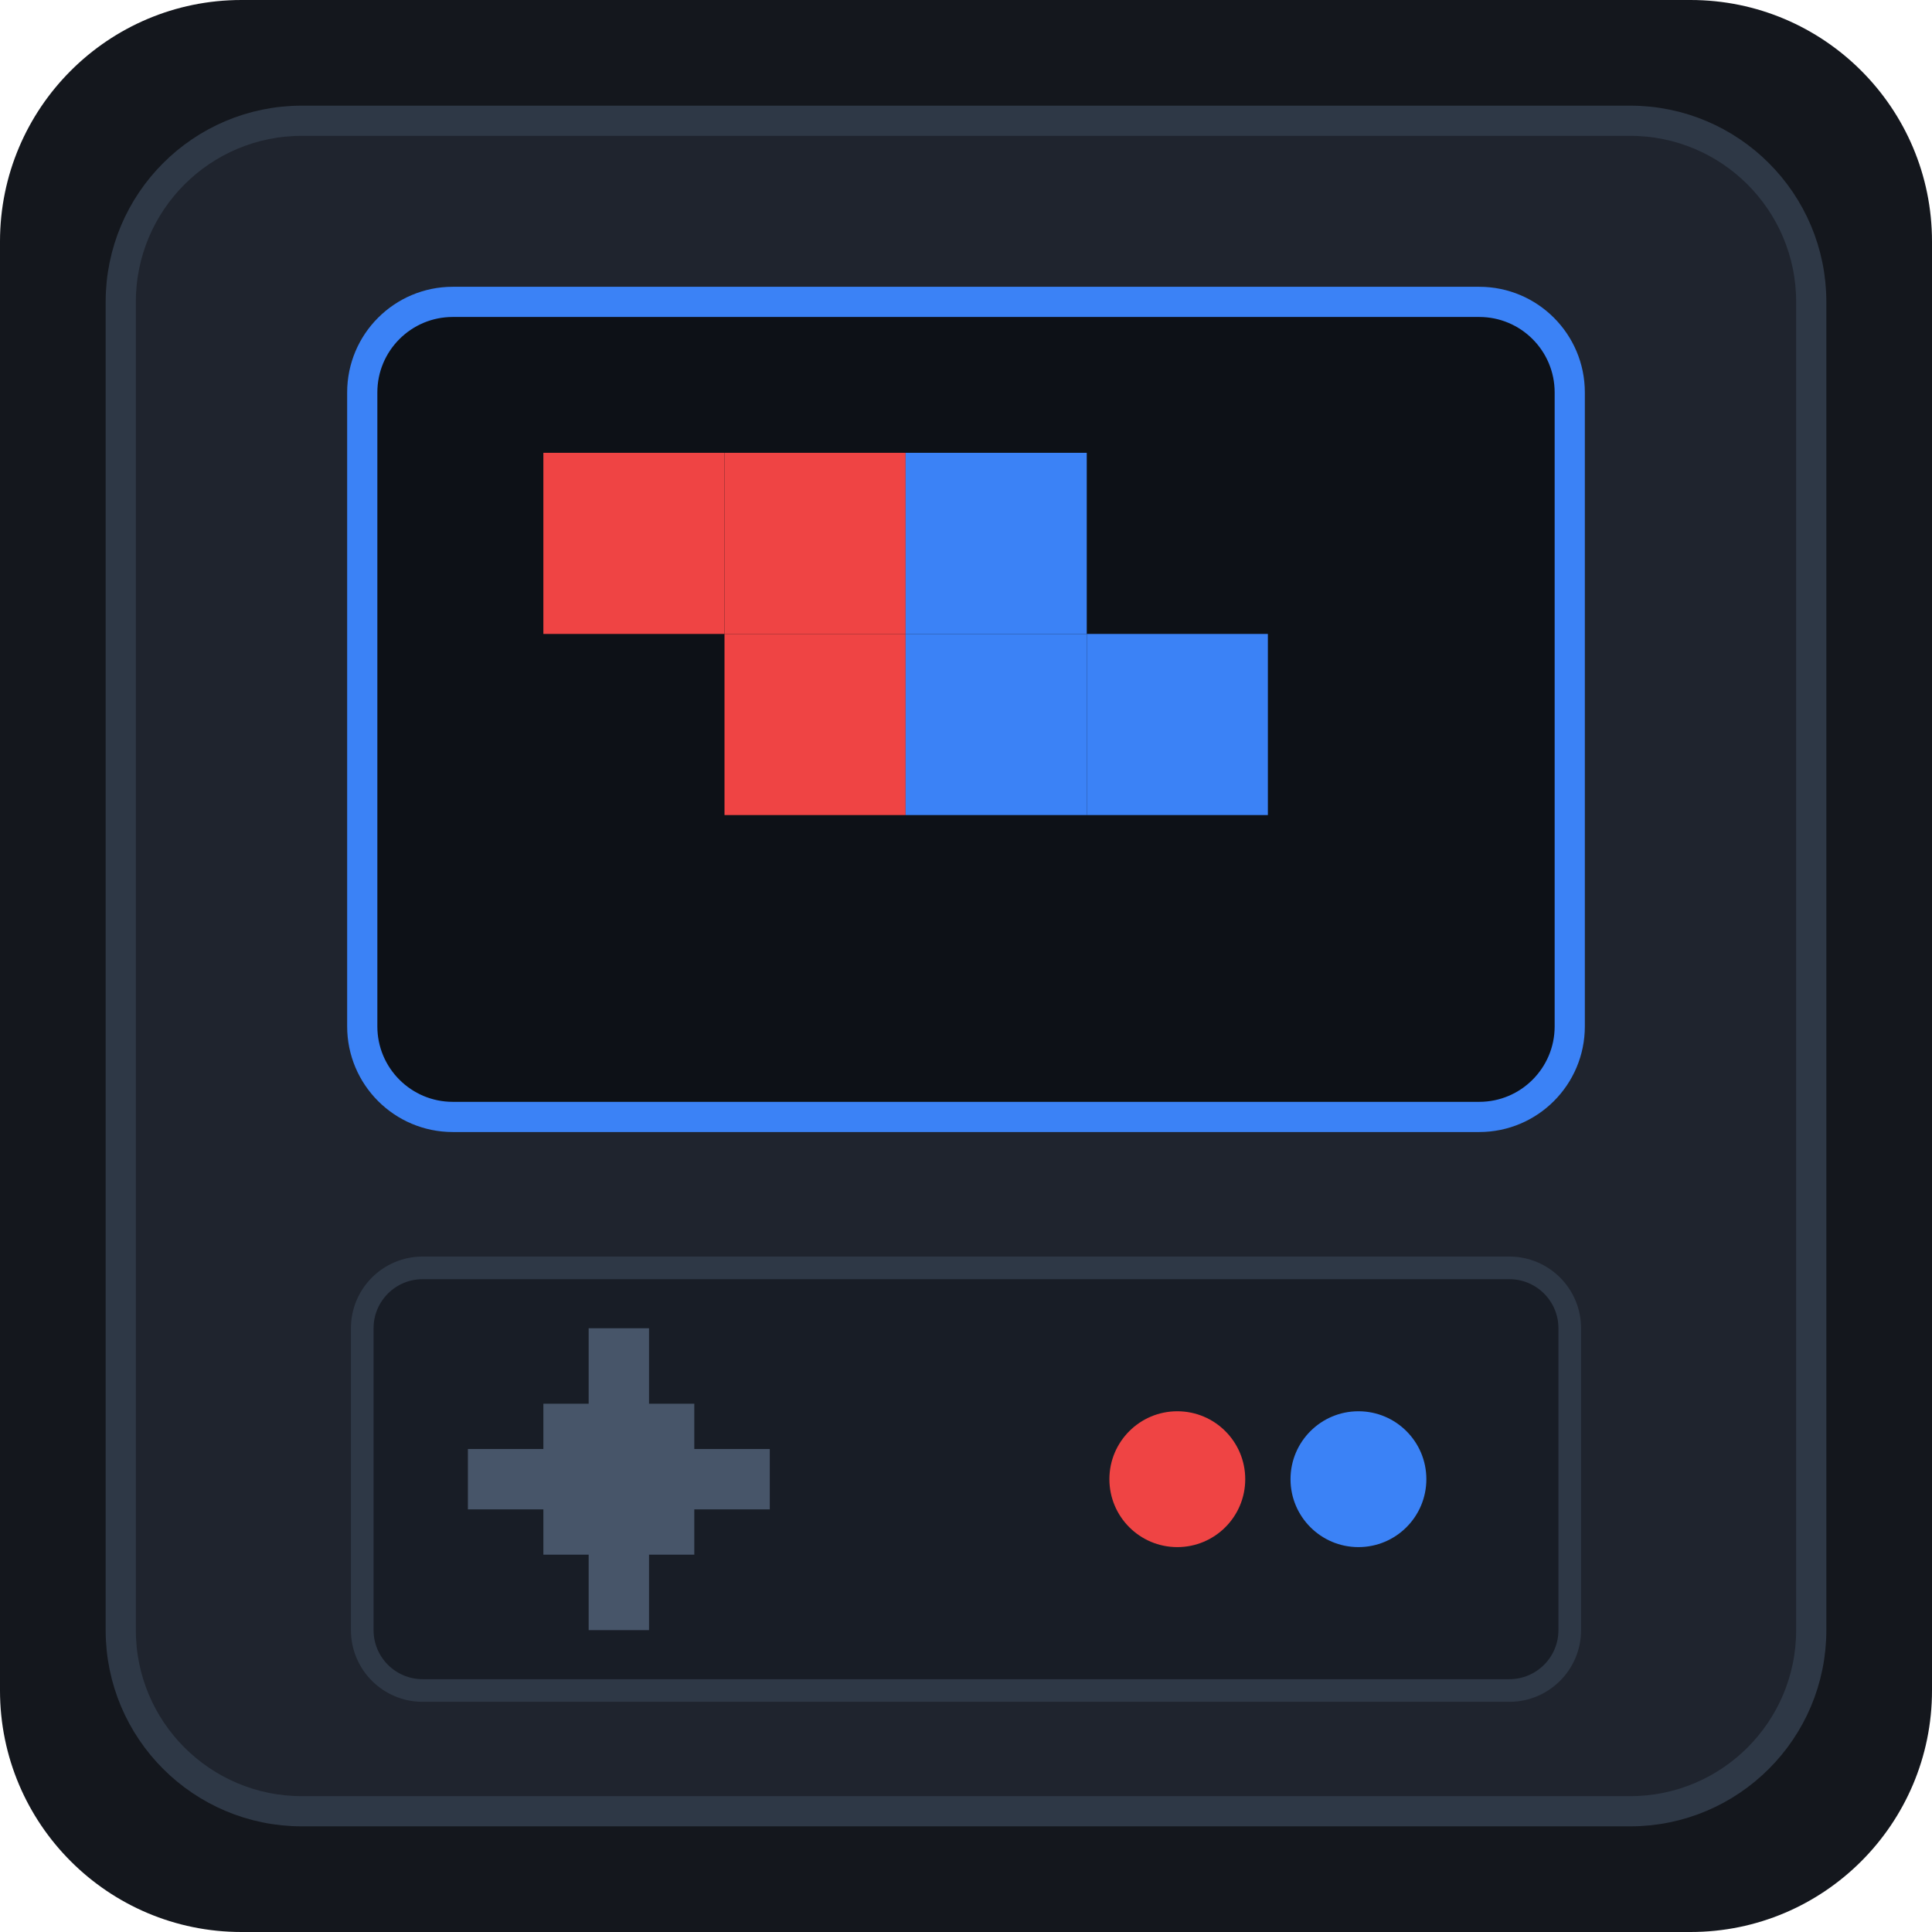
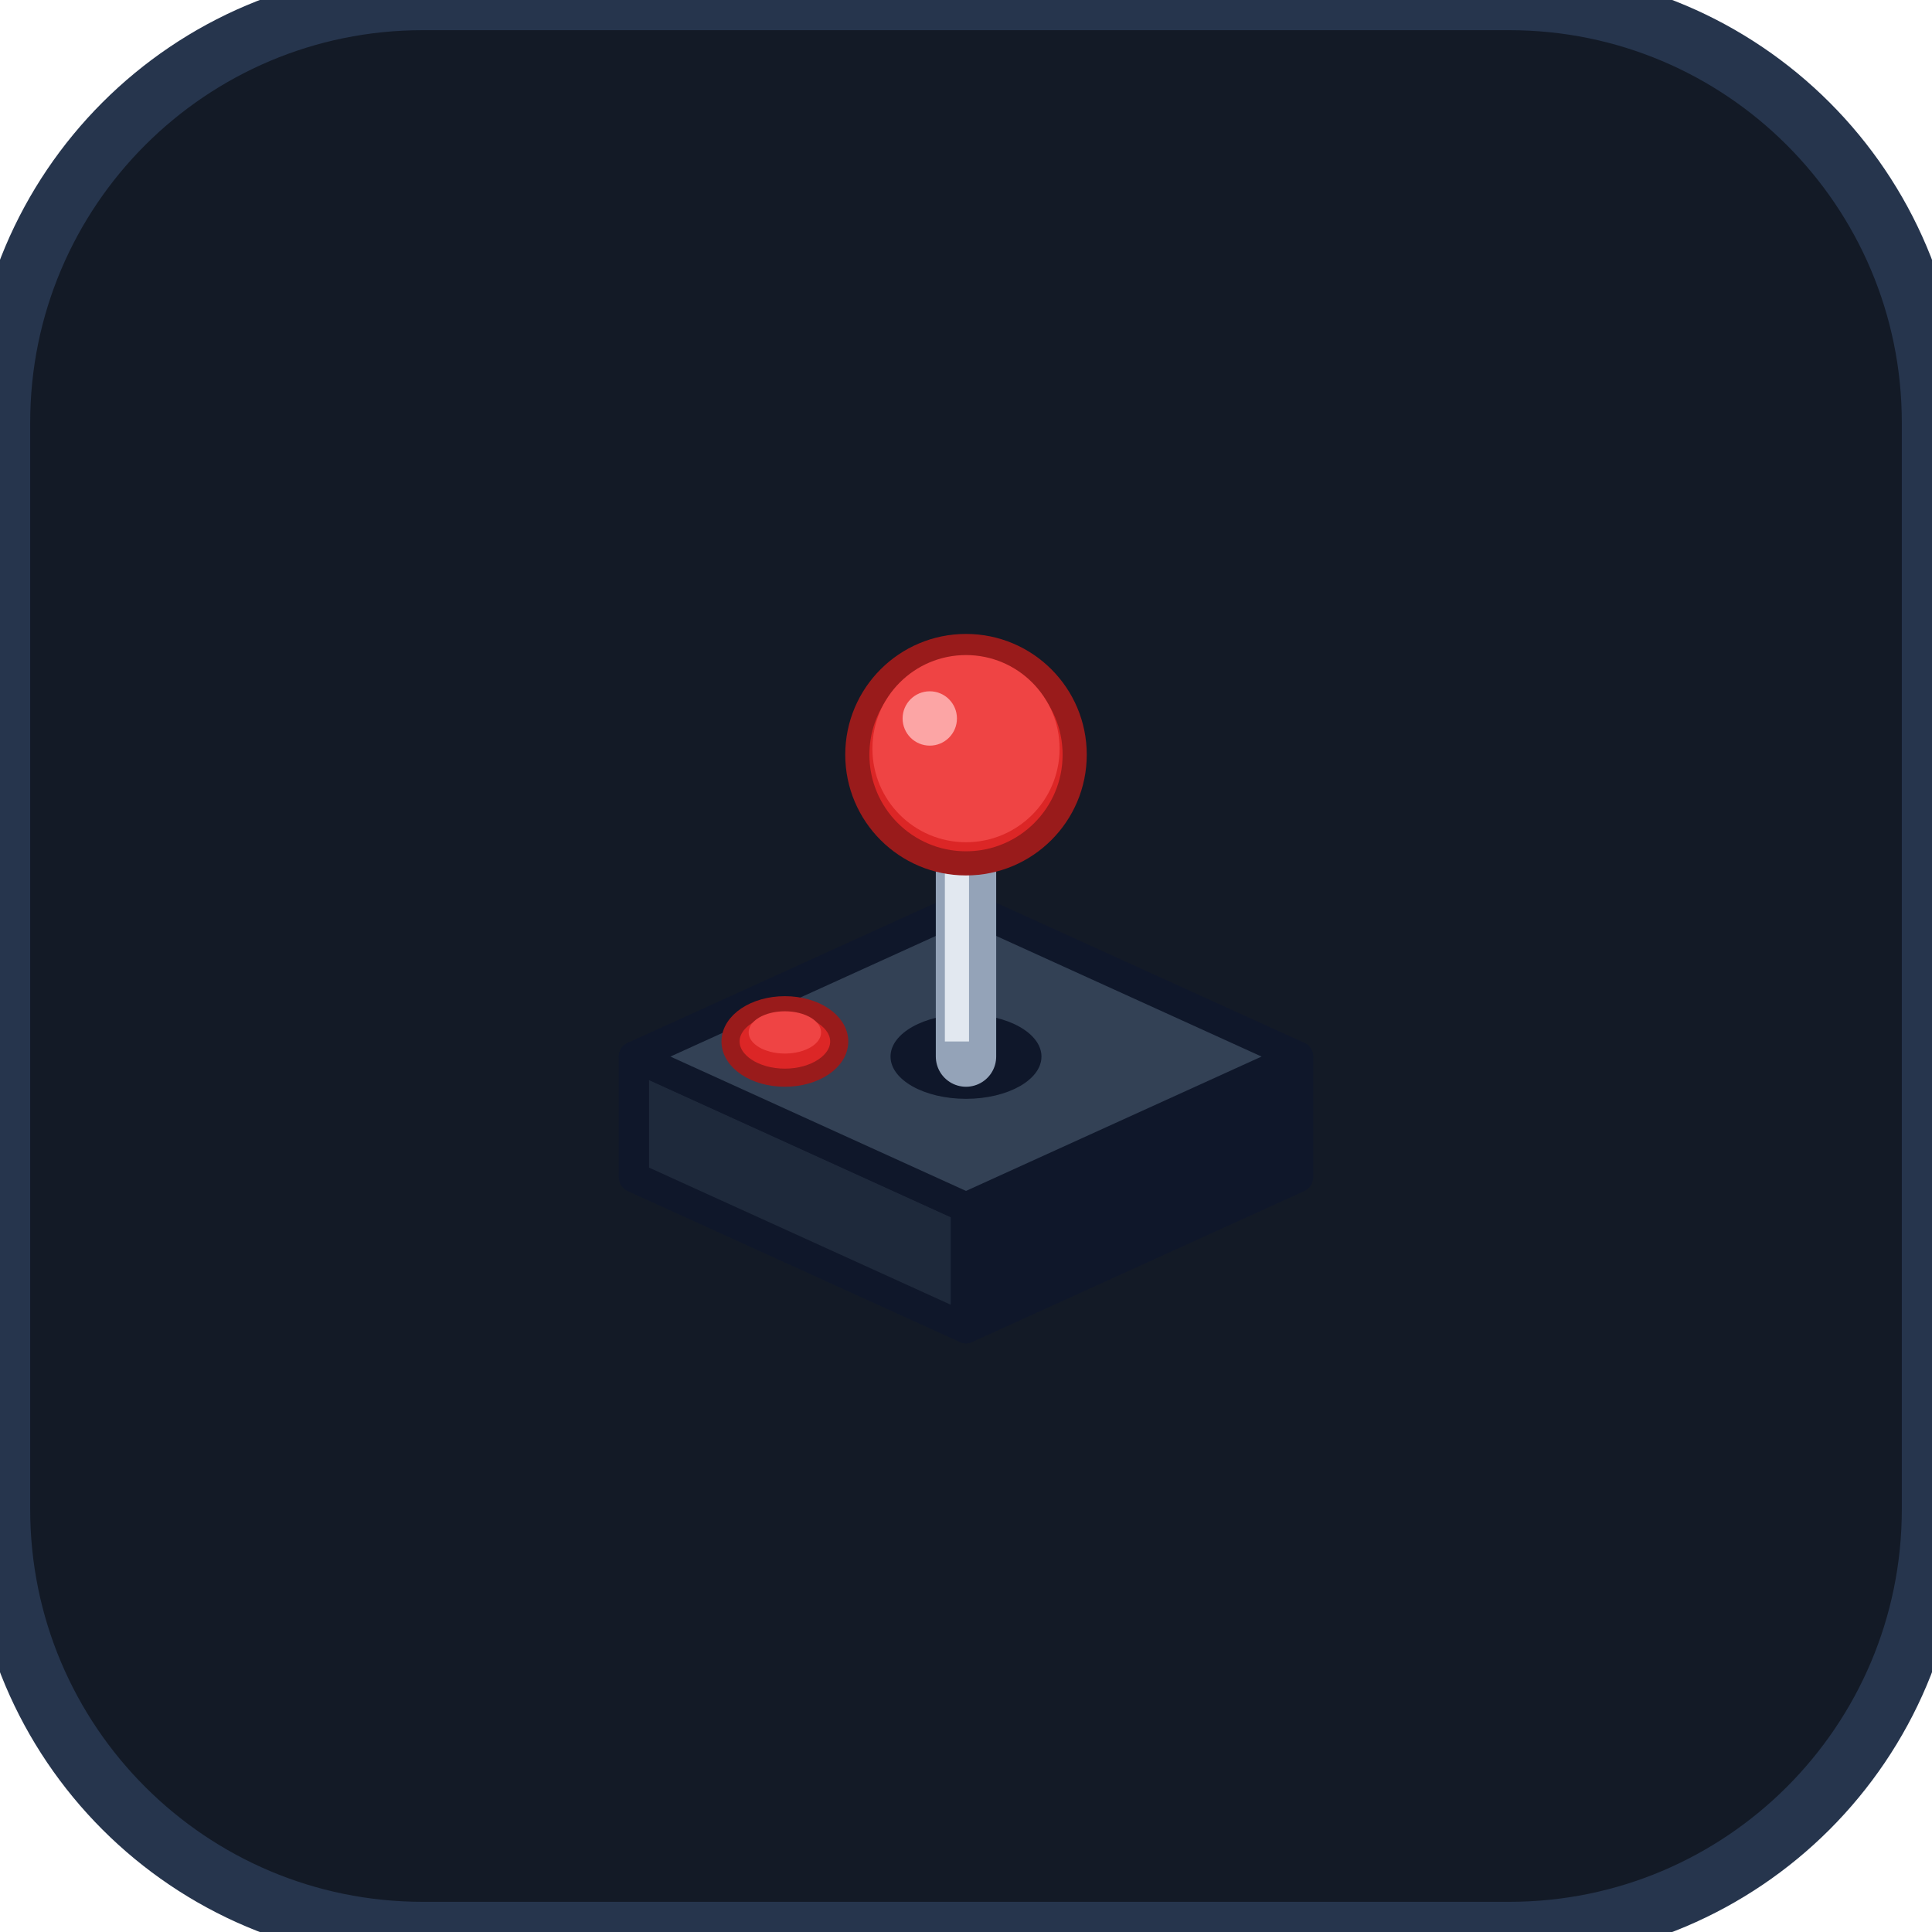
- <svg xmlns="http://www.w3.org/2000/svg" viewBox="0 0 128 128" width="128" height="128">
-   <rect width="128" height="128" rx="16" fill="#14171d" />
-   <rect x="8" y="8" width="112" height="112" rx="12" fill="#1f242e" stroke="#2e3846" stroke-width="2" />
-   <rect x="24" y="20" width="80" height="54" rx="6" fill="#0d1117" stroke="#3b82f6" stroke-width="2" />
-   <rect x="36" y="30" width="12" height="12" fill="#ef4444" />
-   <rect x="48" y="30" width="12" height="12" fill="#ef4444" />
-   <rect x="60" y="30" width="12" height="12" fill="#3b82f6" />
-   <rect x="48" y="42" width="12" height="12" fill="#ef4444" />
-   <rect x="60" y="42" width="12" height="12" fill="#3b82f6" />
-   <rect x="72" y="42" width="12" height="12" fill="#3b82f6" />
-   <rect x="24" y="84" width="80" height="28" rx="4" fill="#181d26" stroke="#2e3846" stroke-width="1.5" />
-   <rect x="36" y="93" width="10" height="10" fill="#475569" />
-   <rect x="31" y="96" width="20" height="4" fill="#475569" />
-   <rect x="39" y="88" width="4" height="20" fill="#475569" />
-   <circle cx="78" cy="98" r="4.5" fill="#ef4444" />
-   <circle cx="90" cy="98" r="4.5" fill="#3b82f6" />
+ <svg xmlns="http://www.w3.org/2000/svg" viewBox="0 0 64 64" width="64" height="64" fill="none">
+   <rect width="64" height="64" rx="14" fill="#131A26" stroke="#26354D" stroke-width="2" />
+   <g transform="translate(16, 16) scale(1)">
+     <polygon points="5,19 16,24 16,28 5,23" fill="#1E293B" stroke="#0F172A" stroke-width="1" stroke-linejoin="round" />
+     <polygon points="16,24 27,19 27,23 16,28" fill="#0F172A" stroke="#0F172A" stroke-width="1" stroke-linejoin="round" />
+     <polygon points="16,14 27,19 16,24 5,19" fill="#334155" stroke="#0F172A" stroke-width="1" stroke-linejoin="round" />
+     <ellipse cx="10" cy="18.5" rx="1.8" ry="1.2" fill="#DC2626" stroke="#991B1B" stroke-width="0.6" />
+     <ellipse cx="10" cy="18.2" rx="1.2" ry="0.7" fill="#EF4444" />
+     <ellipse cx="16" cy="19" rx="2.5" ry="1.4" fill="#0F172A" />
+     <line x1="16" y1="19" x2="16" y2="10.5" stroke="#94A3B8" stroke-width="2" stroke-linecap="round" />
+     <line x1="15.7" y1="18.5" x2="15.7" y2="11" stroke="#E2E8F0" stroke-width="0.8" />
+     <circle cx="16" cy="9" r="3.6" fill="#DC2626" stroke="#991B1B" stroke-width="0.8" />
+     <circle cx="16" cy="8.8" r="3.1" fill="#EF4444" />
+     <circle cx="14.8" cy="7.8" r="0.9" fill="#FCA5A5" />
+   </g>
</svg>
